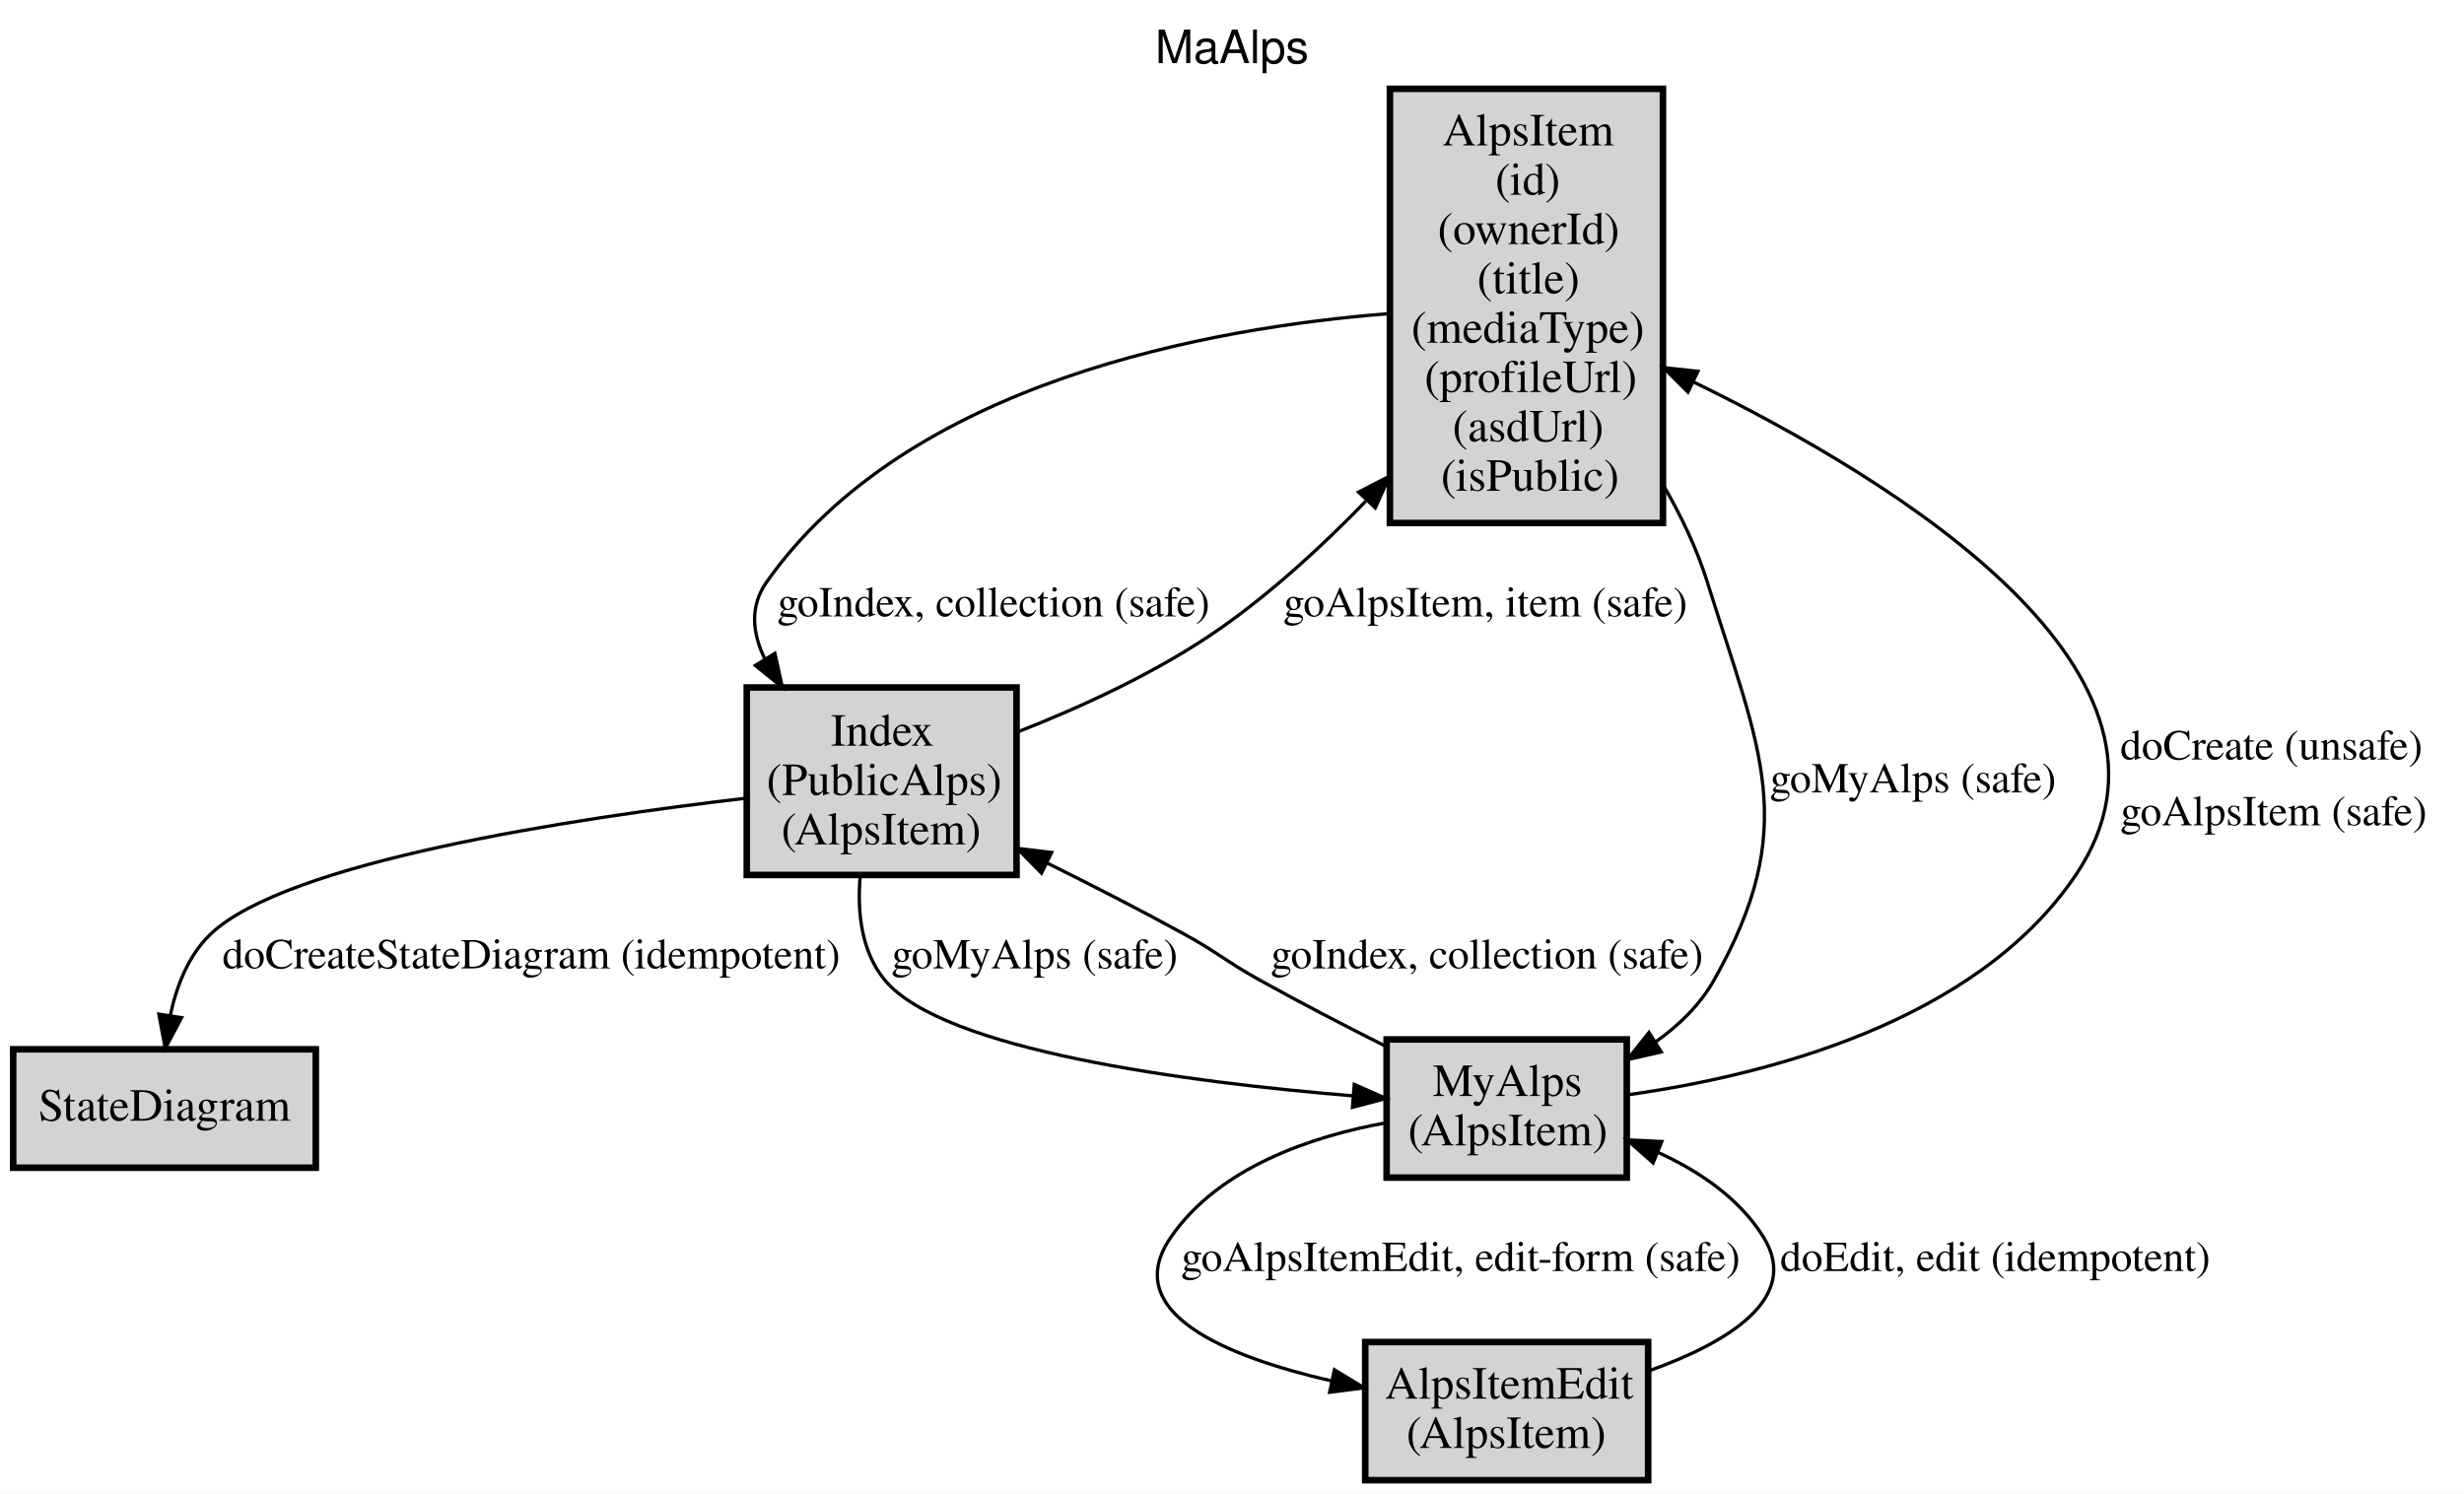
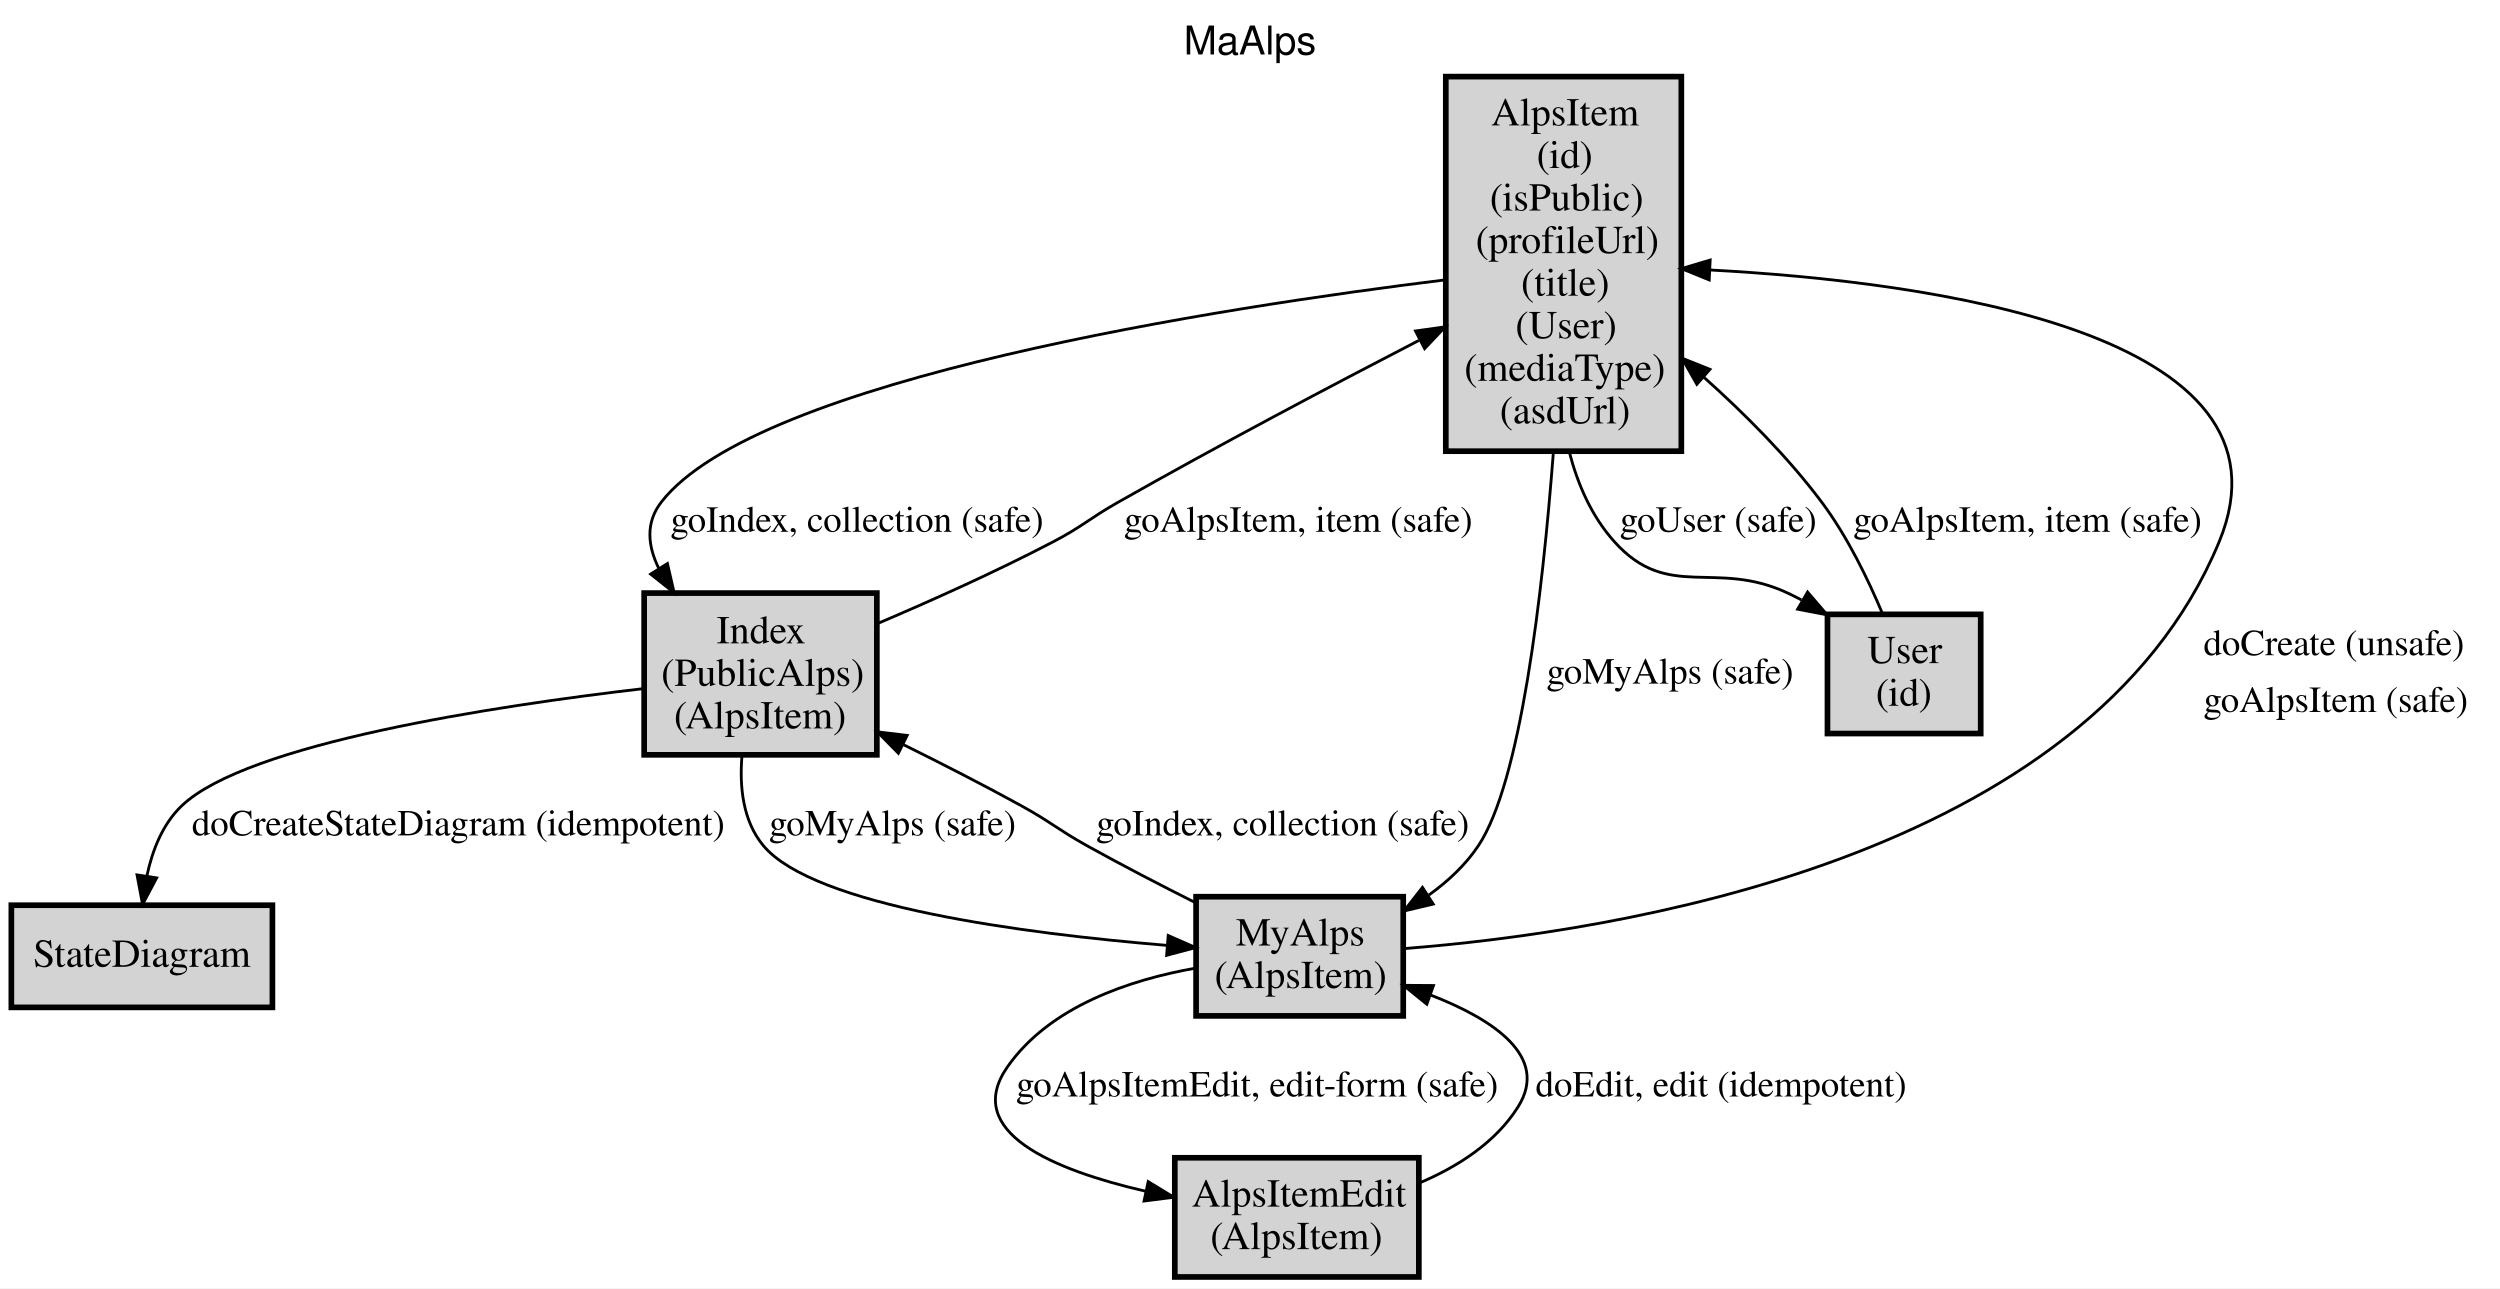
- <svg xmlns="http://www.w3.org/2000/svg" xmlns:xlink="http://www.w3.org/1999/xlink" width="749pt" height="454pt" viewBox="0.00 0.00 749.00 454.00">
+ <svg xmlns="http://www.w3.org/2000/svg" xmlns:xlink="http://www.w3.org/1999/xlink" width="881pt" height="454pt" viewBox="0.00 0.00 881.00 454.00">
  <g id="graph0" class="graph" transform="scale(1 1) rotate(0) translate(4 450)">
    <g id="a_graph0">
      <a xlink:href="index.html" xlink:title="MaAlps" target="_parent">
-         <polygon fill="white" stroke="transparent" points="-4,4 -4,-450 745,-450 745,4 -4,4" />
-         <text text-anchor="middle" x="370.5" y="-430.8" font-family="Helvetica,sans-Serif" font-size="14.00">MaAlps</text>
+         <polygon fill="white" stroke="transparent" points="-4,4 -4,-450 877,-450 877,4 -4,4" />
+         <text text-anchor="middle" x="436.5" y="-430.8" font-family="Helvetica,sans-Serif" font-size="14.00">MaAlps</text>
      </a>
    </g>
    <g id="node1" class="node">
      <g id="a_node1">
        <a xlink:href="docs/semantic.AlpsItem.html" xlink:title="&lt;TABLE&gt;" target="_parent">
-           <polygon fill="lightgray" stroke="black" stroke-width="2" points="501.5,-423 418.5,-423 418.5,-291 501.5,-291 501.5,-423" />
-           <text text-anchor="start" x="434.5" y="-405.8" font-family="Times,serif" font-size="14.00">AlpsItem</text>
-           <text text-anchor="start" x="450.5" y="-390.8" font-family="Times,serif" font-size="14.00">(id)</text>
-           <text text-anchor="start" x="433" y="-375.8" font-family="Times,serif" font-size="14.00">(ownerId)</text>
-           <text text-anchor="start" x="445" y="-360.8" font-family="Times,serif" font-size="14.00">(title)</text>
-           <text text-anchor="start" x="425" y="-345.8" font-family="Times,serif" font-size="14.00">(mediaType)</text>
-           <text text-anchor="start" x="429" y="-330.8" font-family="Times,serif" font-size="14.00">(profileUrl)</text>
-           <text text-anchor="start" x="437.5" y="-315.8" font-family="Times,serif" font-size="14.00">(asdUrl)</text>
-           <text text-anchor="start" x="434" y="-300.8" font-family="Times,serif" font-size="14.00">(isPublic)</text>
+           <polygon fill="lightgray" stroke="black" stroke-width="2" points="588.5,-423 505.5,-423 505.5,-291 588.5,-291 588.5,-423" />
+           <text text-anchor="start" x="521.5" y="-405.8" font-family="Times,serif" font-size="14.00">AlpsItem</text>
+           <text text-anchor="start" x="537.5" y="-390.8" font-family="Times,serif" font-size="14.00">(id)</text>
+           <text text-anchor="start" x="521" y="-375.8" font-family="Times,serif" font-size="14.00">(isPublic)</text>
+           <text text-anchor="start" x="516" y="-360.8" font-family="Times,serif" font-size="14.00">(profileUrl)</text>
+           <text text-anchor="start" x="532" y="-345.8" font-family="Times,serif" font-size="14.00">(title)</text>
+           <text text-anchor="start" x="530" y="-330.8" font-family="Times,serif" font-size="14.00">(User)</text>
+           <text text-anchor="start" x="512" y="-315.8" font-family="Times,serif" font-size="14.00">(mediaType)</text>
+           <text text-anchor="start" x="524.5" y="-300.8" font-family="Times,serif" font-size="14.00">(asdUrl)</text>
        </a>
      </g>
    </g>
    <g id="node3" class="node">
      <g id="a_node3">
        <a xlink:href="docs/semantic.Index.html" xlink:title="&lt;TABLE&gt;" target="_parent">
          <polygon fill="lightgray" stroke="black" stroke-width="2" points="305,-241 223,-241 223,-184 305,-184 305,-241" />
          <text text-anchor="start" x="248.5" y="-223.3" font-family="Times,serif" font-size="14.00">Index</text>
          <text text-anchor="start" x="229" y="-208.3" font-family="Times,serif" font-size="14.00">(PublicAlps)</text>
          <text text-anchor="start" x="233.5" y="-193.3" font-family="Times,serif" font-size="14.00">(AlpsItem)</text>
        </a>
      </g>
    </g>
    <g id="edge1" class="edge">
      <g id="a_edge1">
        <a xlink:href="docs/safe.goIndex.html" xlink:title="goIndex, collection (safe)" target="_parent">
-           <path fill="none" stroke="black" d="M418.14,-354.65C364.09,-350.39 271.9,-334 229,-273 223.84,-265.66 224.69,-257.53 228.47,-249.7" />
-           <polygon fill="black" stroke="black" points="231.55,-251.38 233.83,-241.04 225.59,-247.7 231.55,-251.38" />
+           <path fill="none" stroke="black" d="M505.43,-351.39C427.16,-341.75 262.75,-316.69 229,-273 223.4,-265.76 224.26,-257.54 228.22,-249.57" />
+           <polygon fill="black" stroke="black" points="231.2,-251.41 233.58,-241.09 225.28,-247.68 231.2,-251.41" />
        </a>
      </g>
      <g id="a_edge1-label">
        <a xlink:href="docs/safe.goIndex.html" xlink:title="goIndex, collection (safe)" target="_parent">
          <text text-anchor="middle" x="298" y="-262.6" font-family="Times,serif" font-size="13.00">goIndex, collection (safe)</text>
        </a>
      </g>
    </g>
    <g id="node4" class="node">
      <g id="a_node4">
        <a xlink:href="docs/semantic.MyAlps.html" xlink:title="&lt;TABLE&gt;" target="_parent">
          <polygon fill="lightgray" stroke="black" stroke-width="2" points="490.5,-134 417.5,-134 417.5,-92 490.5,-92 490.5,-134" />
          <text text-anchor="start" x="431.5" y="-116.8" font-family="Times,serif" font-size="14.00">MyAlps</text>
          <text text-anchor="start" x="424" y="-101.8" font-family="Times,serif" font-size="14.00">(AlpsItem)</text>
        </a>
      </g>
    </g>
    <g id="edge2" class="edge">
      <g id="a_edge2">
        <a xlink:href="docs/safe.goMyAlps.html" xlink:title="goMyAlps (safe)" target="_parent">
-           <path fill="none" stroke="black" d="M501.66,-302.42C507.1,-293.05 511.86,-283.07 515,-273 530.99,-221.65 543.45,-198.83 517,-152 512.76,-144.49 506.37,-138.29 499.25,-133.24" />
-           <polygon fill="black" stroke="black" points="500.99,-130.2 490.66,-127.83 497.26,-136.12 500.99,-130.2" />
+           <path fill="none" stroke="black" d="M543.42,-290.77C539.54,-239.89 531.8,-174.24 517,-152 512.47,-145.2 506.27,-139.42 499.52,-134.58" />
+           <polygon fill="black" stroke="black" points="501.06,-131.41 490.75,-128.95 497.28,-137.3 501.06,-131.41" />
        </a>
      </g>
      <g id="a_edge2-label">
        <a xlink:href="docs/safe.goMyAlps.html" xlink:title="goMyAlps (safe)" target="_parent">
-           <text text-anchor="middle" x="577.5" y="-209.1" font-family="Times,serif" font-size="13.00">goMyAlps (safe)</text>
+           <text text-anchor="middle" x="584.5" y="-209.1" font-family="Times,serif" font-size="13.00">goMyAlps (safe)</text>
+         </a>
+       </g>
+     </g>
+     <g id="node5" class="node">
+       <g id="a_node5">
+         <a xlink:href="docs/semantic.User.html" xlink:title="&lt;TABLE&gt;" target="_parent">
+           <polygon fill="lightgray" stroke="black" stroke-width="2" points="694,-233.5 640,-233.5 640,-191.5 694,-191.5 694,-233.5" />
+           <text text-anchor="start" x="654" y="-216.3" font-family="Times,serif" font-size="14.00">User</text>
+           <text text-anchor="start" x="657" y="-201.3" font-family="Times,serif" font-size="14.00">(id)</text>
+         </a>
+       </g>
+     </g>
+     <g id="edge3" class="edge">
+       <g id="a_edge3">
+         <a xlink:href="docs/safe.goUser.html" xlink:title="goUser (safe)" target="_parent">
+           <path fill="none" stroke="black" d="M548.98,-290.89C551.99,-279.19 556.97,-267.9 565,-259 583.93,-238.01 600.41,-253.01 626,-241 627.6,-240.25 629.21,-239.44 630.81,-238.59" />
+           <polygon fill="black" stroke="black" points="632.99,-241.37 639.89,-233.33 629.48,-235.32 632.99,-241.37" />
+         </a>
+       </g>
+       <g id="a_edge3-label">
+         <a xlink:href="docs/safe.goUser.html" xlink:title="goUser (safe)" target="_parent">
+           <text text-anchor="middle" x="601.5" y="-262.6" font-family="Times,serif" font-size="13.00">goUser (safe)</text>
        </a>
      </g>
    </g>
    <g id="node2" class="node">
      <g id="a_node2">
        <a xlink:href="docs/semantic.AlpsItemEdit.html" xlink:title="&lt;TABLE&gt;" target="_parent">
-           <polygon fill="lightgray" stroke="black" stroke-width="2" points="497,-42 411,-42 411,0 497,0 497,-42" />
-           <text text-anchor="start" x="417" y="-24.8" font-family="Times,serif" font-size="14.00">AlpsItemEdit</text>
-           <text text-anchor="start" x="423.5" y="-9.8" font-family="Times,serif" font-size="14.00">(AlpsItem)</text>
-         </a>
-       </g>
-     </g>
-     <g id="edge3" class="edge">
-       <g id="a_edge3">
+           <polygon fill="lightgray" stroke="black" stroke-width="2" points="496,-42 410,-42 410,0 496,0 496,-42" />
+           <text text-anchor="start" x="416" y="-24.8" font-family="Times,serif" font-size="14.00">AlpsItemEdit</text>
+           <text text-anchor="start" x="422.5" y="-9.8" font-family="Times,serif" font-size="14.00">(AlpsItem)</text>
+         </a>
+       </g>
+     </g>
+     <g id="edge4" class="edge">
+       <g id="a_edge4">
        <a xlink:href="docs/idempotent.doEdit.html" xlink:title="doEdit, edit (idempotent)" target="_parent">
-           <path fill="none" stroke="black" d="M497.08,-33.19C520.99,-41.73 543.73,-55.23 532,-74 524.68,-85.7 512.61,-93.9 500.12,-99.6" />
-           <polygon fill="black" stroke="black" points="498.51,-96.47 490.56,-103.48 501.15,-102.96 498.51,-96.47" />
-         </a>
-       </g>
-       <g id="a_edge3-label">
+           <path fill="none" stroke="black" d="M496.11,-33.08C509.64,-38.81 523.09,-47.36 531,-60 542.04,-77.65 522.37,-90.72 500.16,-99.34" />
+           <polygon fill="black" stroke="black" points="498.81,-96.11 490.57,-102.77 501.16,-102.7 498.81,-96.11" />
+         </a>
+       </g>
+       <g id="a_edge4-label">
        <a xlink:href="docs/idempotent.doEdit.html" xlink:title="doEdit, edit (idempotent)" target="_parent">
          <text text-anchor="middle" x="602.5" y="-63.6" font-family="Times,serif" font-size="13.00">doEdit, edit (idempotent)</text>
        </a>
      </g>
    </g>
-     <g id="edge4" class="edge">
-       <g id="a_edge4">
-         <a xlink:href="docs/safe.goAlpsItem.html" xlink:title="goAlpsItem, item (safe)" target="_parent">
-           <path fill="none" stroke="black" d="M305.05,-227.37C324.75,-235.06 348.11,-245.76 367,-259 382.64,-269.96 397.78,-283.82 411.15,-297.62" />
-           <polygon fill="black" stroke="black" points="408.97,-300.4 418.39,-305.25 414.05,-295.59 408.97,-300.4" />
-         </a>
-       </g>
-       <g id="a_edge4-label">
-         <a xlink:href="docs/safe.goAlpsItem.html" xlink:title="goAlpsItem, item (safe)" target="_parent">
-           <text text-anchor="middle" x="447.5" y="-262.6" font-family="Times,serif" font-size="13.00">goAlpsItem, item (safe)</text>
-         </a>
-       </g>
-     </g>
    <g id="edge5" class="edge">
      <g id="a_edge5">
+         <a xlink:href="docs/safe.goAlpsItem.html" xlink:title="goAlpsItem, item (safe)" target="_parent">
+           <path fill="none" stroke="black" d="M305.18,-230.23C324.26,-238.35 347.07,-248.59 367,-259 377.61,-264.54 379.59,-267.09 390,-273 424.99,-292.87 465.1,-314.05 496.02,-330.04" />
+           <polygon fill="black" stroke="black" points="494.82,-333.36 505.31,-334.83 498.03,-327.14 494.82,-333.36" />
+         </a>
+       </g>
+       <g id="a_edge5-label">
+         <a xlink:href="docs/safe.goAlpsItem.html" xlink:title="goAlpsItem, item (safe)" target="_parent">
+           <text text-anchor="middle" x="453.5" y="-262.6" font-family="Times,serif" font-size="13.00">goAlpsItem, item (safe)</text>
+         </a>
+       </g>
+     </g>
+     <g id="edge6" class="edge">
+       <g id="a_edge6">
        <a xlink:href="docs/safe.goMyAlps.html" xlink:title="goMyAlps (safe)" target="_parent">
          <path fill="none" stroke="black" d="M257.48,-183.73C256.54,-172.72 257.79,-160.65 265,-152 282.8,-130.63 357.13,-120.99 407.1,-116.86" />
          <polygon fill="black" stroke="black" points="407.67,-120.33 417.36,-116.06 407.12,-113.35 407.67,-120.33" />
        </a>
      </g>
-       <g id="a_edge5-label">
+       <g id="a_edge6-label">
        <a xlink:href="docs/safe.goMyAlps.html" xlink:title="goMyAlps (safe)" target="_parent">
          <text text-anchor="middle" x="310.5" y="-155.6" font-family="Times,serif" font-size="13.00">goMyAlps (safe)</text>
        </a>
      </g>
    </g>
-     <g id="node5" class="node">
-       <g id="a_node5">
+     <g id="node6" class="node">
+       <g id="a_node6">
        <a xlink:href="docs/semantic.StateDiagram.html" xlink:title="StateDiagram" target="_parent">
          <polygon fill="lightgray" stroke="black" stroke-width="2" points="92,-131 0,-131 0,-95 92,-95 92,-131" />
          <text text-anchor="middle" x="46" y="-109.3" font-family="Times,serif" font-size="14.00">StateDiagram</text>
        </a>
      </g>
    </g>
-     <g id="edge6" class="edge">
-       <g id="a_edge6">
+     <g id="edge7" class="edge">
+       <g id="a_edge7">
        <a xlink:href="docs/idempotent.doCreateStateDiagram.html" xlink:title="doCreateStateDiagram (idempotent)" target="_parent">
          <path fill="none" stroke="black" d="M222.99,-207.36C170.34,-201.23 83,-188.02 60,-166 53.3,-159.59 49.69,-150.34 47.78,-141.41" />
          <polygon fill="black" stroke="black" points="51.21,-140.63 46.24,-131.27 44.28,-141.69 51.21,-140.63" />
        </a>
      </g>
-       <g id="a_edge6-label">
+       <g id="a_edge7-label">
        <a xlink:href="docs/idempotent.doCreateStateDiagram.html" xlink:title="doCreateStateDiagram (idempotent)" target="_parent">
          <text text-anchor="middle" x="157.5" y="-155.6" font-family="Times,serif" font-size="13.00">doCreateStateDiagram (idempotent)</text>
        </a>
      </g>
    </g>
-     <g id="edge7" class="edge">
-       <path fill="none" stroke="black" d="M490.85,-117.18C531.96,-122.92 596.66,-139 627,-184 667.97,-244.77 573.56,-303.32 510.63,-333.95" />
-       <polygon fill="black" stroke="black" points="509.11,-330.8 501.6,-338.26 512.13,-337.11 509.11,-330.8" />
-       <g id="a_edge7_0">
+     <g id="edge8" class="edge">
+       <path fill="none" stroke="black" d="M490.58,-115.7C565.14,-121.5 731.6,-146.98 778,-259 808.67,-333.03 675.56,-350.75 598.52,-354.86" />
+       <polygon fill="black" stroke="black" points="598.32,-351.36 588.5,-355.34 598.66,-358.36 598.32,-351.36" />
+       <g id="a_edge8_0">
        <a xlink:href="docs/unsafe.doCreate.html" xlink:title="&lt;TABLE&gt;">
-           <text text-anchor="start" x="640.5" y="-219.1" font-family="Times,serif" font-size="13.00">doCreate (unsafe)</text>
-         </a>
-       </g>
-       <g id="a_edge7_1">
+           <text text-anchor="start" x="772.5" y="-219.1" font-family="Times,serif" font-size="13.00">doCreate (unsafe)</text>
+         </a>
+       </g>
+       <g id="a_edge8_1">
        <a xlink:href="docs/safe.goAlpsItem.html" xlink:title="&lt;TABLE&gt;">
-           <text text-anchor="start" x="640.5" y="-199.1" font-family="Times,serif" font-size="13.00">goAlpsItem (safe)</text>
-         </a>
-       </g>
-     </g>
-     <g id="edge8" class="edge">
-       <g id="a_edge8">
-         <a xlink:href="docs/safe.goAlpsItemEdit.html" xlink:title="goAlpsItemEdit, edit-form (safe)" target="_parent">
-           <path fill="none" stroke="black" d="M417.44,-108.69C394.53,-104.51 366.66,-95.11 352,-74 336.07,-51.07 368.33,-37.65 400.7,-30.2" />
-           <polygon fill="black" stroke="black" points="401.64,-33.58 410.69,-28.08 400.18,-26.73 401.64,-33.58" />
-         </a>
-       </g>
-       <g id="a_edge8-label">
-         <a xlink:href="docs/safe.goAlpsItemEdit.html" xlink:title="goAlpsItemEdit, edit-form (safe)" target="_parent">
-           <text text-anchor="middle" x="440" y="-63.6" font-family="Times,serif" font-size="13.00">goAlpsItemEdit, edit-form (safe)</text>
+           <text text-anchor="start" x="772.5" y="-199.1" font-family="Times,serif" font-size="13.00">goAlpsItem (safe)</text>
        </a>
      </g>
    </g>
    <g id="edge9" class="edge">
      <g id="a_edge9">
+         <a xlink:href="docs/safe.goAlpsItemEdit.html" xlink:title="goAlpsItemEdit, edit-form (safe)" target="_parent">
+           <path fill="none" stroke="black" d="M417.35,-108.84C394.17,-104.73 365.88,-95.34 351,-74 335.04,-51.09 367.3,-37.67 399.67,-30.22" />
+           <polygon fill="black" stroke="black" points="400.62,-33.6 409.67,-28.09 399.16,-26.75 400.62,-33.6" />
+         </a>
+       </g>
+       <g id="a_edge9-label">
+         <a xlink:href="docs/safe.goAlpsItemEdit.html" xlink:title="goAlpsItemEdit, edit-form (safe)" target="_parent">
+           <text text-anchor="middle" x="439" y="-63.6" font-family="Times,serif" font-size="13.00">goAlpsItemEdit, edit-form (safe)</text>
+         </a>
+       </g>
+     </g>
+     <g id="edge10" class="edge">
+       <g id="a_edge10">
        <a xlink:href="docs/safe.goIndex.html" xlink:title="goIndex, collection (safe)" target="_parent">
          <path fill="none" stroke="black" d="M417.46,-131.8C405.14,-137.99 391.37,-145.11 379,-152 368.54,-157.82 366.48,-160.23 356,-166 342.68,-173.33 328.02,-180.83 314.4,-187.57" />
          <polygon fill="black" stroke="black" points="312.59,-184.55 305.16,-192.1 315.68,-190.84 312.59,-184.55" />
        </a>
      </g>
-       <g id="a_edge9-label">
+       <g id="a_edge10-label">
        <a xlink:href="docs/safe.goIndex.html" xlink:title="goIndex, collection (safe)" target="_parent">
          <text text-anchor="middle" x="448" y="-155.6" font-family="Times,serif" font-size="13.00">goIndex, collection (safe)</text>
+         </a>
+       </g>
+     </g>
+     <g id="edge11" class="edge">
+       <g id="a_edge11">
+         <a xlink:href="docs/safe.goAlpsItem.html" xlink:title="goAlpsItem, item (safe)" target="_parent">
+           <path fill="none" stroke="black" d="M659.46,-233.58C654.4,-245.65 647.02,-260.95 638,-273 626.11,-288.89 610.88,-304.17 596.29,-317.19" />
+           <polygon fill="black" stroke="black" points="593.97,-314.57 588.74,-323.79 598.58,-319.84 593.97,-314.57" />
+         </a>
+       </g>
+       <g id="a_edge11-label">
+         <a xlink:href="docs/safe.goAlpsItem.html" xlink:title="goAlpsItem, item (safe)" target="_parent">
+           <text text-anchor="middle" x="710.5" y="-262.6" font-family="Times,serif" font-size="13.00">goAlpsItem, item (safe)</text>
        </a>
      </g>
    </g>
  </g>
</svg>
